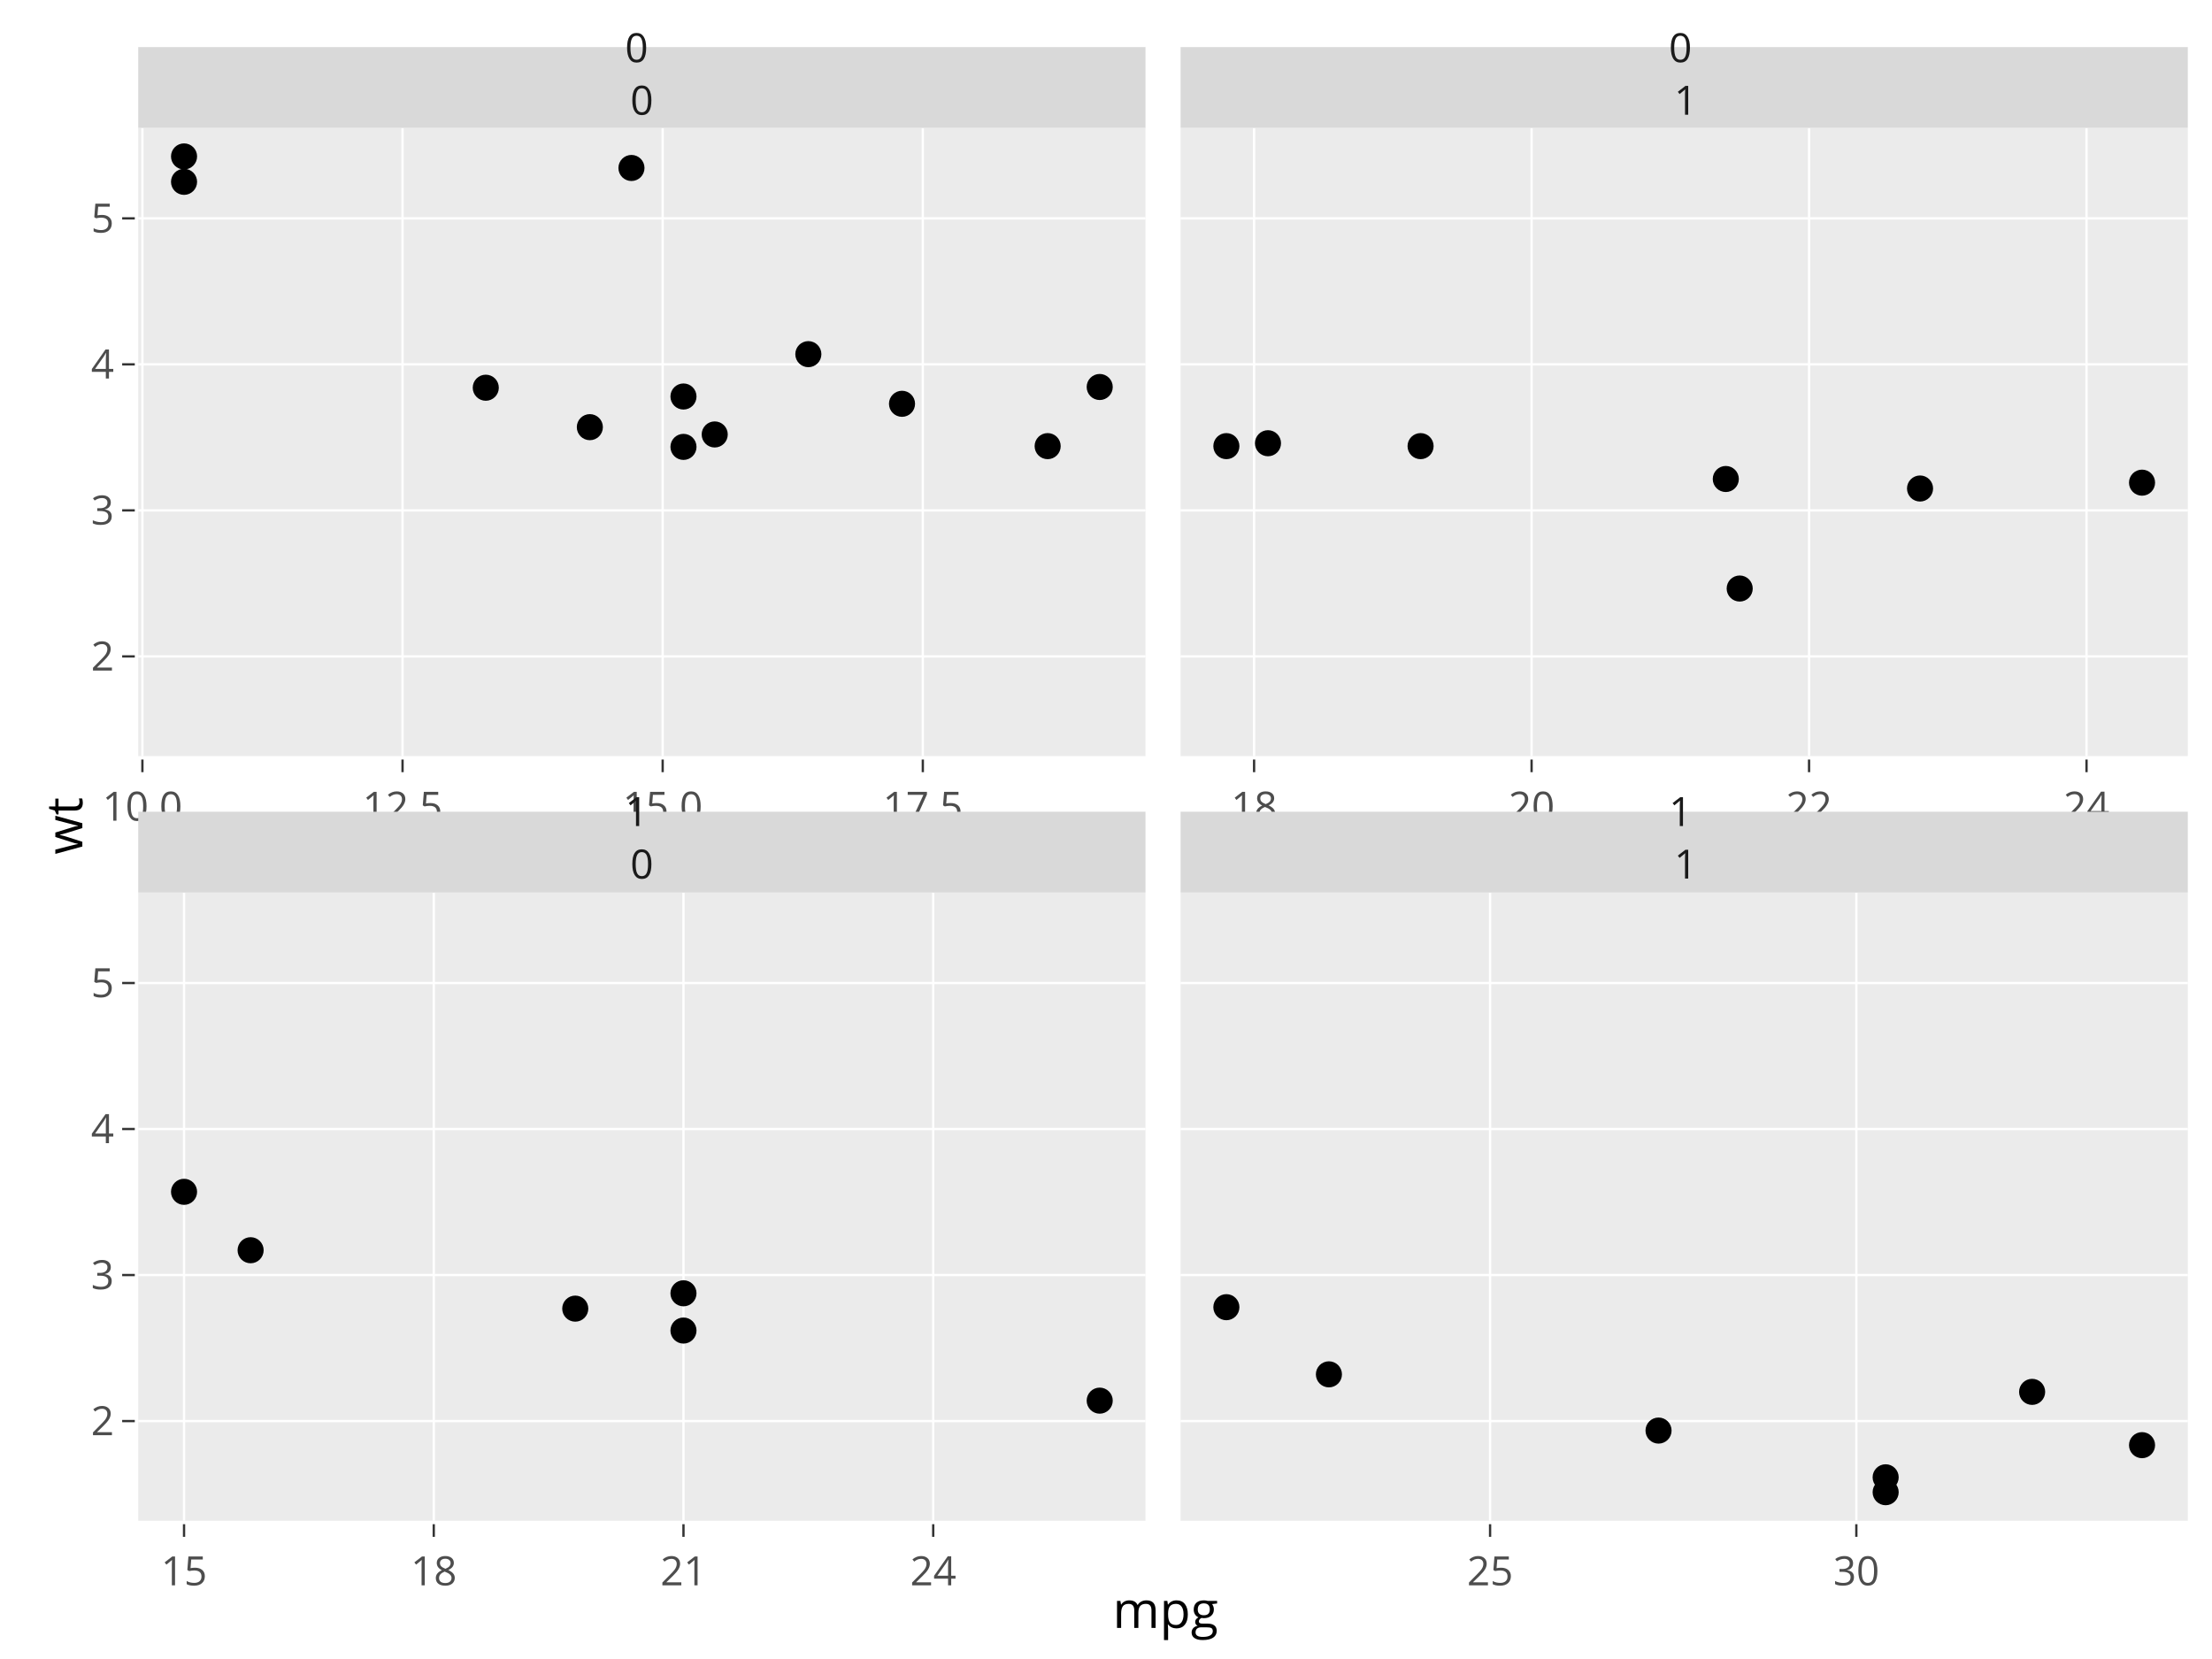
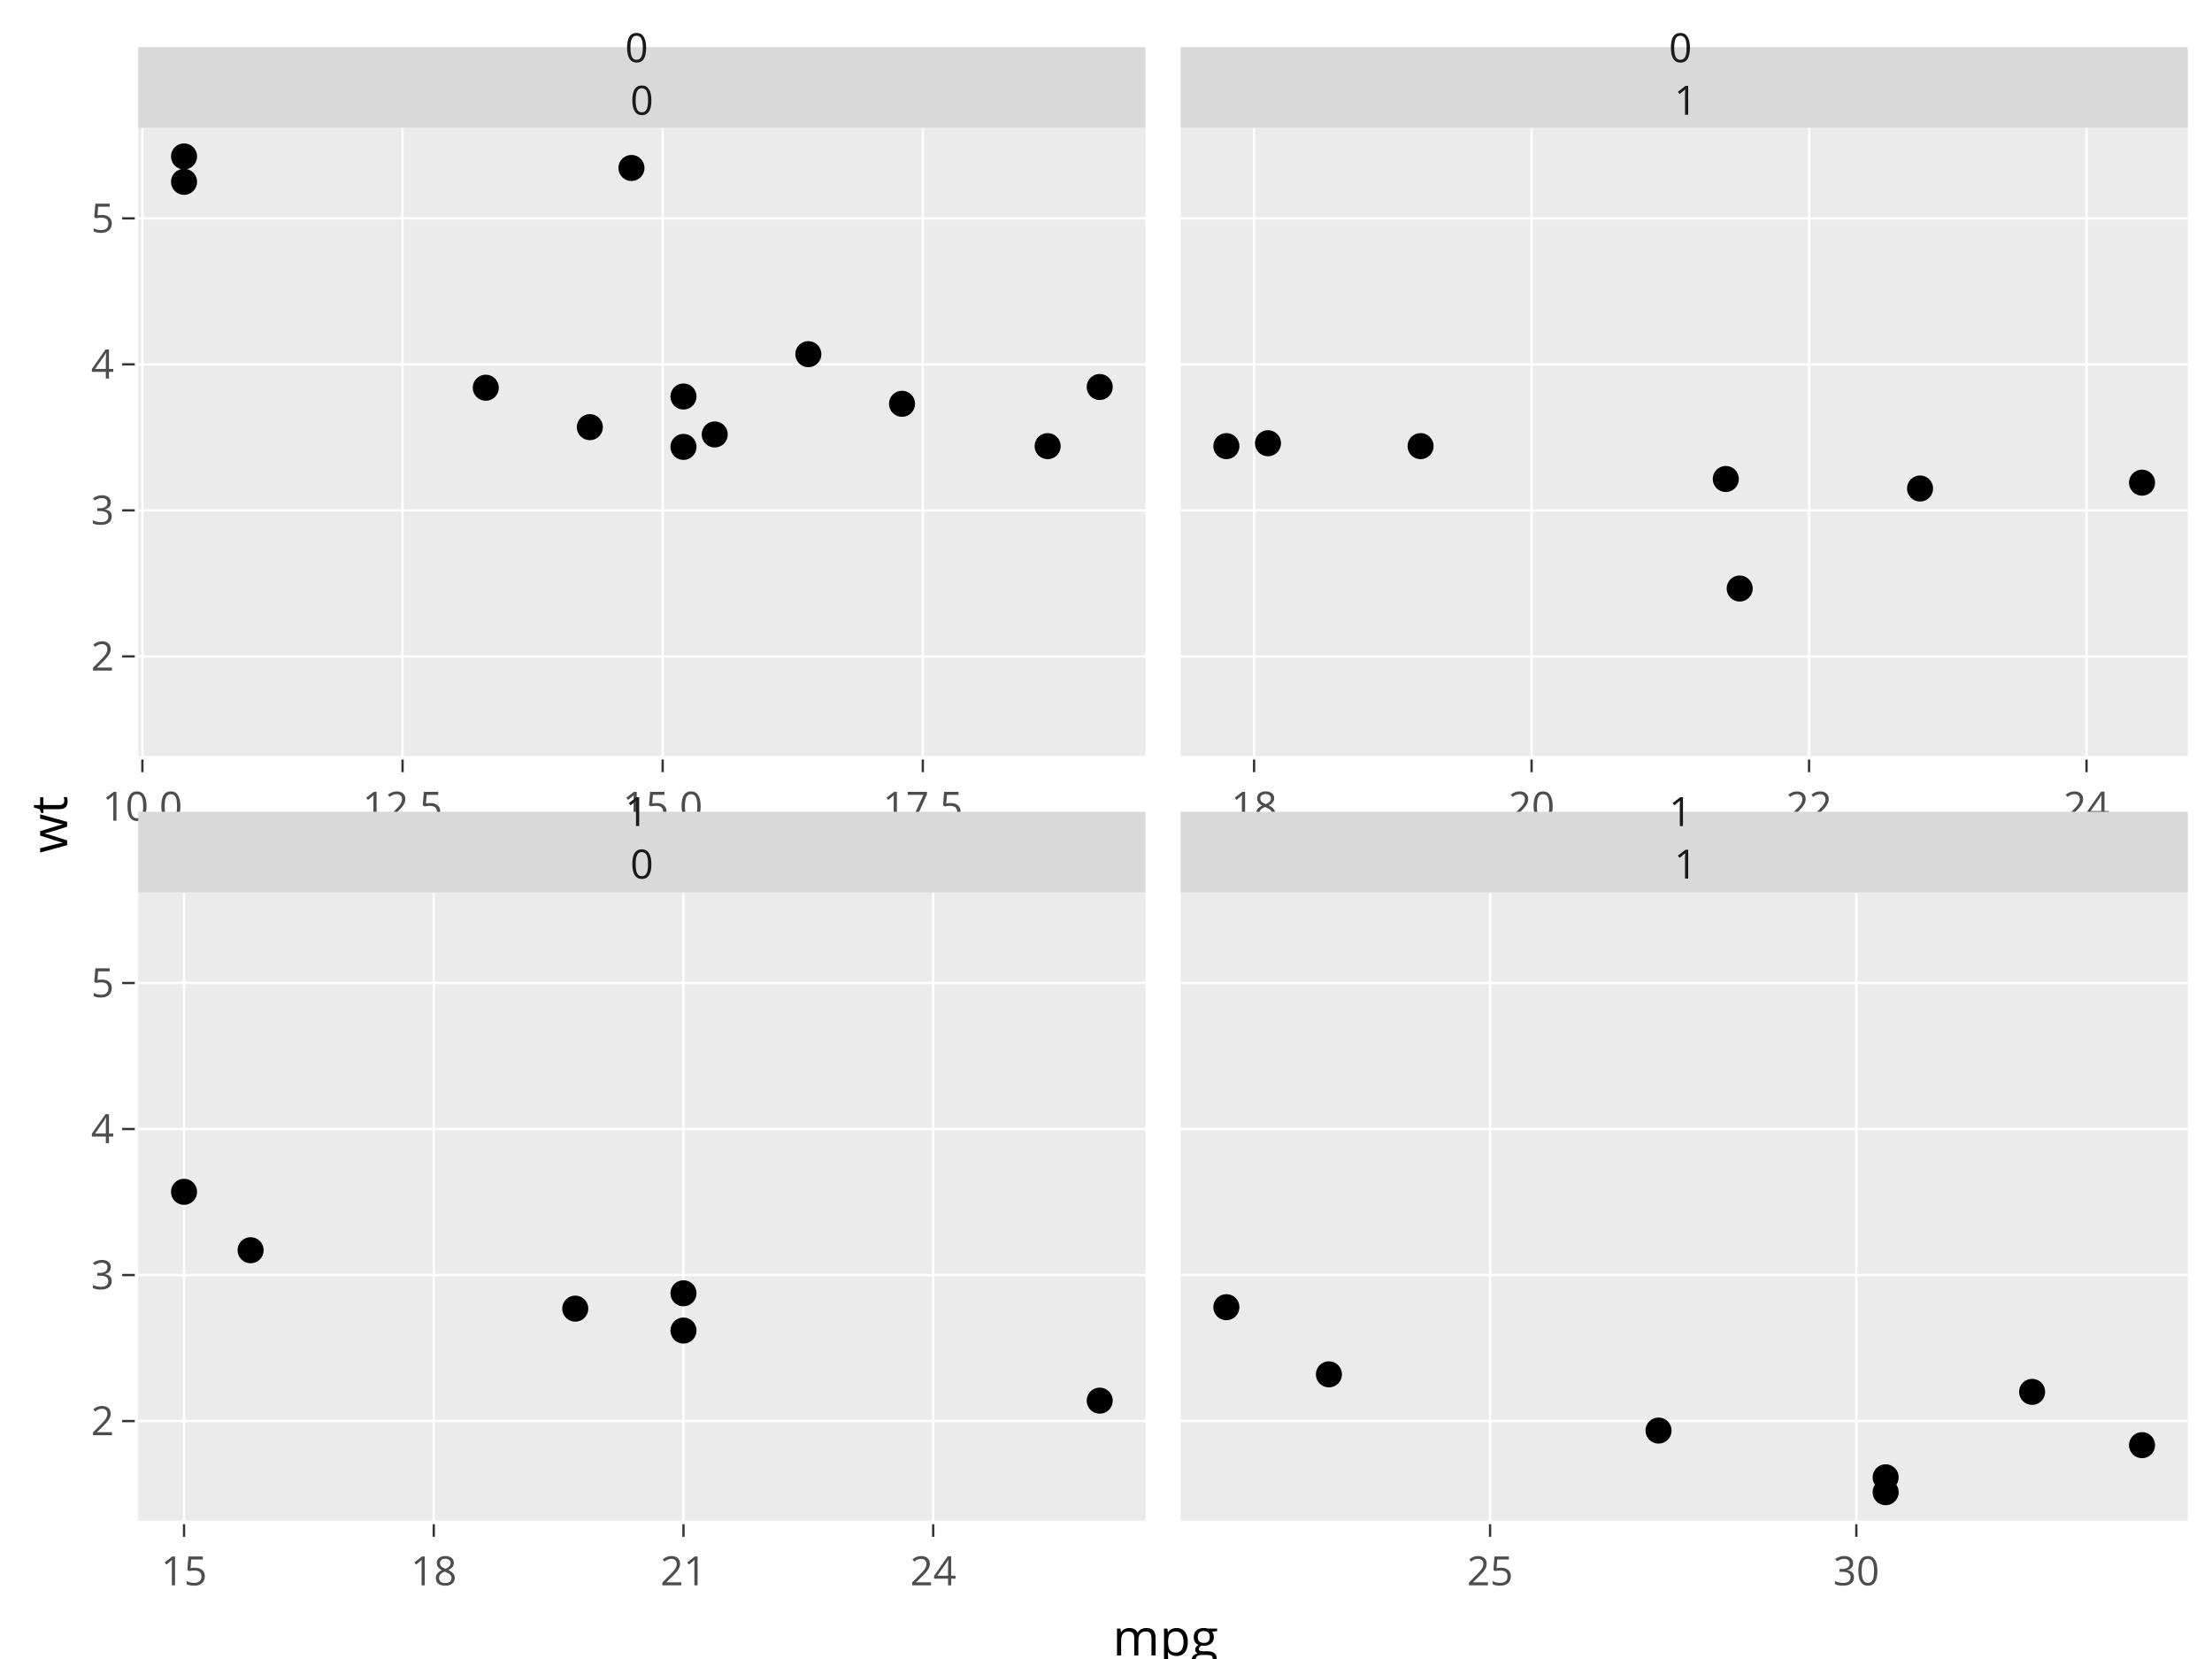
<svg xmlns="http://www.w3.org/2000/svg" class="main-svg" width="640" height="480" style="" viewBox="0 0 640 480">
  <rect x="0" y="0" width="640" height="480" style="fill: rgb(255, 255, 255); fill-opacity: 1;" />
  <defs id="defs-">
    <g class="clips">
      <clipPath id="clipxyplot" class="plotclip">
        <rect width="291.423" height="181.76" />
      </clipPath>
      <clipPath id="clipx2yplot" class="plotclip">
        <rect width="291.423" height="181.76" />
      </clipPath>
      <clipPath id="clipx3y2plot" class="plotclip">
        <rect width="291.423" height="181.76" />
      </clipPath>
      <clipPath id="clipx4y2plot" class="plotclip">
        <rect width="291.423" height="181.76" />
      </clipPath>
      <clipPath class="axesclip" id="clipx">
        <rect x="40" y="0" width="291.423" height="480" />
      </clipPath>
      <clipPath class="axesclip" id="clipy">
        <rect x="0" y="37" width="640" height="181.76" />
      </clipPath>
      <clipPath class="axesclip" id="clipxy">
        <rect x="40" y="37" width="291.423" height="181.76" />
      </clipPath>
      <clipPath class="axesclip" id="clipy2">
        <rect x="0" y="258.24" width="640" height="181.76" />
      </clipPath>
      <clipPath class="axesclip" id="clipxy2">
        <rect x="40" y="258.24" width="291.423" height="181.76" />
      </clipPath>
      <clipPath class="axesclip" id="clipx2">
        <rect x="341.577" y="0" width="291.423" height="480" />
      </clipPath>
      <clipPath class="axesclip" id="clipx2y">
        <rect x="341.577" y="37" width="291.423" height="181.76" />
      </clipPath>
      <clipPath class="axesclip" id="clipx2y2">
        <rect x="341.577" y="258.24" width="291.423" height="181.76" />
      </clipPath>
      <clipPath class="axesclip" id="clipx3">
        <rect x="40" y="0" width="291.423" height="480" />
      </clipPath>
      <clipPath class="axesclip" id="clipx3y">
        <rect x="40" y="37" width="291.423" height="181.76" />
      </clipPath>
      <clipPath class="axesclip" id="clipx3y2">
        <rect x="40" y="258.24" width="291.423" height="181.76" />
      </clipPath>
      <clipPath class="axesclip" id="clipx4">
        <rect x="341.577" y="0" width="291.423" height="480" />
      </clipPath>
      <clipPath class="axesclip" id="clipx4y">
        <rect x="341.577" y="37" width="291.423" height="181.76" />
      </clipPath>
      <clipPath class="axesclip" id="clipx4y2">
        <rect x="341.577" y="258.24" width="291.423" height="181.76" />
      </clipPath>
    </g>
    <g class="gradients" />
    <g class="patterns" />
  </defs>
  <g class="bglayer">
    <rect class="bg" x="40" y="37" width="291.423" height="181.76" style="fill: rgb(235, 235, 235); fill-opacity: 1; stroke-width: 0;" />
    <rect class="bg" x="341.577" y="37" width="291.423" height="181.76" style="fill: rgb(235, 235, 235); fill-opacity: 1; stroke-width: 0;" />
    <rect class="bg" x="40" y="258.24" width="291.423" height="181.76" style="fill: rgb(235, 235, 235); fill-opacity: 1; stroke-width: 0;" />
    <rect class="bg" x="341.577" y="258.24" width="291.423" height="181.76" style="fill: rgb(235, 235, 235); fill-opacity: 1; stroke-width: 0;" />
  </g>
  <g class="layer-below">
    <g class="imagelayer" />
    <g class="shapelayer" />
  </g>
  <g class="cartesianlayer">
    <g class="subplot xy">
      <g class="layer-subplot">
        <g class="shapelayer" />
        <g class="imagelayer" />
      </g>
      <g class="gridlayer">
        <g class="x">
          <path class="xgrid crisp" transform="translate(41.2,0)" d="M0,37v181.76" style="stroke: rgb(255, 255, 255); stroke-opacity: 1; stroke-width: 0.664px;" />
          <path class="xgrid crisp" transform="translate(116.47,0)" d="M0,37v181.76" style="stroke: rgb(255, 255, 255); stroke-opacity: 1; stroke-width: 0.664px;" />
          <path class="xgrid crisp" transform="translate(191.73,0)" d="M0,37v181.76" style="stroke: rgb(255, 255, 255); stroke-opacity: 1; stroke-width: 0.664px;" />
          <path class="xgrid crisp" transform="translate(267,0)" d="M0,37v181.76" style="stroke: rgb(255, 255, 255); stroke-opacity: 1; stroke-width: 0.664px;" />
        </g>
        <g class="y">
          <path class="ygrid crisp" transform="translate(0,189.92)" d="M40,0h291.423" style="stroke: rgb(255, 255, 255); stroke-opacity: 1; stroke-width: 0.664px;" />
          <path class="ygrid crisp" transform="translate(0,147.67)" d="M40,0h291.423" style="stroke: rgb(255, 255, 255); stroke-opacity: 1; stroke-width: 0.664px;" />
          <path class="ygrid crisp" transform="translate(0,105.42)" d="M40,0h291.423" style="stroke: rgb(255, 255, 255); stroke-opacity: 1; stroke-width: 0.664px;" />
          <path class="ygrid crisp" transform="translate(0,63.18)" d="M40,0h291.423" style="stroke: rgb(255, 255, 255); stroke-opacity: 1; stroke-width: 0.664px;" />
        </g>
      </g>
      <g class="zerolinelayer" />
      <path class="xlines-below" />
      <path class="ylines-below" />
      <g class="overlines-below" />
      <g class="xaxislayer-below" />
      <g class="yaxislayer-below" />
      <g class="overaxes-below" />
      <g class="plot" transform="translate(40,37)" clip-path="url(#clipxyplot)">
        <g class="scatterlayer mlayer">
          <g class="trace scatter trace-vdiffr-plotly-1" style="stroke-miterlimit: 2; opacity: 1;">
            <g class="fills" />
            <g class="errorbars" />
            <g class="lines" />
            <g class="points">
              <path class="point" transform="translate(263.12,92.08)" d="M2.83,0A2.83,2.83 0 1,1 0,-2.83A2.83,2.83 0 0,1 2.83,0Z" style="opacity: 1; stroke-width: 1.89px; fill: rgb(0, 0, 0); fill-opacity: 1; stroke: rgb(0, 0, 0); stroke-opacity: 1;" />
              <path class="point" transform="translate(130.66,86.59)" d="M2.83,0A2.83,2.83 0 1,1 0,-2.83A2.83,2.83 0 0,1 2.83,0Z" style="opacity: 1; stroke-width: 1.89px; fill: rgb(0, 0, 0); fill-opacity: 1; stroke: rgb(0, 0, 0); stroke-opacity: 1;" />
              <path class="point" transform="translate(193.88,65.47)" d="M2.83,0A2.83,2.83 0 1,1 0,-2.83A2.83,2.83 0 0,1 2.83,0Z" style="opacity: 1; stroke-width: 1.89px; fill: rgb(0, 0, 0); fill-opacity: 1; stroke: rgb(0, 0, 0); stroke-opacity: 1;" />
              <path class="point" transform="translate(220.98,79.83)" d="M2.83,0A2.83,2.83 0 1,1 0,-2.83A2.83,2.83 0 0,1 2.83,0Z" style="opacity: 1; stroke-width: 1.89px; fill: rgb(0, 0, 0); fill-opacity: 1; stroke: rgb(0, 0, 0); stroke-opacity: 1;" />
              <path class="point" transform="translate(157.75,77.72)" d="M2.83,0A2.83,2.83 0 1,1 0,-2.83A2.83,2.83 0 0,1 2.83,0Z" style="opacity: 1; stroke-width: 1.89px; fill: rgb(0, 0, 0); fill-opacity: 1; stroke: rgb(0, 0, 0); stroke-opacity: 1;" />
              <path class="point" transform="translate(13.25,15.61)" d="M2.83,0A2.83,2.83 0 1,1 0,-2.83A2.83,2.83 0 0,1 2.83,0Z" style="opacity: 1; stroke-width: 1.89px; fill: rgb(0, 0, 0); fill-opacity: 1; stroke: rgb(0, 0, 0); stroke-opacity: 1;" />
              <path class="point" transform="translate(13.25,8.26)" d="M2.83,0A2.83,2.83 0 1,1 0,-2.83A2.83,2.83 0 0,1 2.83,0Z" style="opacity: 1; stroke-width: 1.89px; fill: rgb(0, 0, 0); fill-opacity: 1; stroke: rgb(0, 0, 0); stroke-opacity: 1;" />
              <path class="point" transform="translate(142.7,11.6)" d="M2.83,0A2.83,2.83 0 1,1 0,-2.83A2.83,2.83 0 0,1 2.83,0Z" style="opacity: 1; stroke-width: 1.89px; fill: rgb(0, 0, 0); fill-opacity: 1; stroke: rgb(0, 0, 0); stroke-opacity: 1;" />
              <path class="point" transform="translate(166.79,88.7)" d="M2.83,0A2.83,2.83 0 1,1 0,-2.83A2.83,2.83 0 0,1 2.83,0Z" style="opacity: 1; stroke-width: 1.89px; fill: rgb(0, 0, 0); fill-opacity: 1; stroke: rgb(0, 0, 0); stroke-opacity: 1;" />
              <path class="point" transform="translate(157.75,92.3)" d="M2.83,0A2.83,2.83 0 1,1 0,-2.83A2.83,2.83 0 0,1 2.83,0Z" style="opacity: 1; stroke-width: 1.89px; fill: rgb(0, 0, 0); fill-opacity: 1; stroke: rgb(0, 0, 0); stroke-opacity: 1;" />
              <path class="point" transform="translate(100.55,75.18)" d="M2.83,0A2.83,2.83 0 1,1 0,-2.83A2.83,2.83 0 0,1 2.83,0Z" style="opacity: 1; stroke-width: 1.89px; fill: rgb(0, 0, 0); fill-opacity: 1; stroke: rgb(0, 0, 0); stroke-opacity: 1;" />
              <path class="point" transform="translate(278.18,74.97)" d="M2.83,0A2.83,2.83 0 1,1 0,-2.83A2.83,2.83 0 0,1 2.83,0Z" style="opacity: 1; stroke-width: 1.89px; fill: rgb(0, 0, 0); fill-opacity: 1; stroke: rgb(0, 0, 0); stroke-opacity: 1;" />
            </g>
            <g class="text" />
          </g>
        </g>
      </g>
      <g class="overplot" />
      <path class="xlines-above crisp" d="" style="fill: none; stroke-width: 1px; stroke: rgb(0, 0, 0); stroke-opacity: 0;" />
      <path class="ylines-above crisp" d="" style="fill: none; stroke-width: 1px; stroke: rgb(0, 0, 0); stroke-opacity: 0;" />
      <g class="overlines-above" />
      <g class="xaxislayer-above">
        <path class="xtick ticks crisp" d="M0,219.76v3.653" transform="translate(41.2,0)" style="stroke: rgb(51, 51, 51); stroke-opacity: 1; stroke-width: 0.664px;" />
        <path class="xtick ticks crisp" d="M0,219.76v3.653" transform="translate(116.47,0)" style="stroke: rgb(51, 51, 51); stroke-opacity: 1; stroke-width: 0.664px;" />
        <path class="xtick ticks crisp" d="M0,219.76v3.653" transform="translate(191.73,0)" style="stroke: rgb(51, 51, 51); stroke-opacity: 1; stroke-width: 0.664px;" />
        <path class="xtick ticks crisp" d="M0,219.76v3.653" transform="translate(267,0)" style="stroke: rgb(51, 51, 51); stroke-opacity: 1; stroke-width: 0.664px;" />
        <g class="xtick">
          <text text-anchor="middle" x="0" y="237.44" transform="translate(41.2,0)" style="font-family: 'Open Sans', verdana, arial, sans-serif; font-size: 11.69px; fill: rgb(77, 77, 77); fill-opacity: 1; white-space: pre; opacity: 1;">10.0</text>
        </g>
        <g class="xtick">
          <text text-anchor="middle" x="0" y="237.44" style="font-family: 'Open Sans', verdana, arial, sans-serif; font-size: 11.69px; fill: rgb(77, 77, 77); fill-opacity: 1; white-space: pre; opacity: 1;" transform="translate(116.47,0)">12.5</text>
        </g>
        <g class="xtick">
          <text text-anchor="middle" x="0" y="237.44" style="font-family: 'Open Sans', verdana, arial, sans-serif; font-size: 11.69px; fill: rgb(77, 77, 77); fill-opacity: 1; white-space: pre; opacity: 1;" transform="translate(191.73,0)">15.0</text>
        </g>
        <g class="xtick">
          <text text-anchor="middle" x="0" y="237.44" style="font-family: 'Open Sans', verdana, arial, sans-serif; font-size: 11.69px; fill: rgb(77, 77, 77); fill-opacity: 1; white-space: pre; opacity: 1;" transform="translate(267,0)">17.5</text>
        </g>
      </g>
      <g class="yaxislayer-above">
        <path class="ytick ticks crisp" d="M39,0h-3.653" transform="translate(0,189.92)" style="stroke: rgb(51, 51, 51); stroke-opacity: 1; stroke-width: 0.664px;" />
        <path class="ytick ticks crisp" d="M39,0h-3.653" transform="translate(0,147.67)" style="stroke: rgb(51, 51, 51); stroke-opacity: 1; stroke-width: 0.664px;" />
        <path class="ytick ticks crisp" d="M39,0h-3.653" transform="translate(0,105.42)" style="stroke: rgb(51, 51, 51); stroke-opacity: 1; stroke-width: 0.664px;" />
        <path class="ytick ticks crisp" d="M39,0h-3.653" transform="translate(0,63.18)" style="stroke: rgb(51, 51, 51); stroke-opacity: 1; stroke-width: 0.664px;" />
        <g class="ytick">
          <text text-anchor="end" x="33.009" y="4.091" transform="translate(0,189.92)" style="font-family: 'Open Sans', verdana, arial, sans-serif; font-size: 11.69px; fill: rgb(77, 77, 77); fill-opacity: 1; white-space: pre; opacity: 1;">2</text>
        </g>
        <g class="ytick">
          <text text-anchor="end" x="33.009" y="4.091" style="font-family: 'Open Sans', verdana, arial, sans-serif; font-size: 11.69px; fill: rgb(77, 77, 77); fill-opacity: 1; white-space: pre; opacity: 1;" transform="translate(0,147.67)">3</text>
        </g>
        <g class="ytick">
          <text text-anchor="end" x="33.009" y="4.091" style="font-family: 'Open Sans', verdana, arial, sans-serif; font-size: 11.69px; fill: rgb(77, 77, 77); fill-opacity: 1; white-space: pre; opacity: 1;" transform="translate(0,105.42)">4</text>
        </g>
        <g class="ytick">
          <text text-anchor="end" x="33.009" y="4.091" style="font-family: 'Open Sans', verdana, arial, sans-serif; font-size: 11.69px; fill: rgb(77, 77, 77); fill-opacity: 1; white-space: pre; opacity: 1;" transform="translate(0,63.18)">5</text>
        </g>
      </g>
      <g class="overaxes-above" />
    </g>
    <g class="subplot x2y">
      <g class="layer-subplot">
        <g class="shapelayer" />
        <g class="imagelayer" />
      </g>
      <g class="gridlayer">
        <g class="x2">
          <path class="x2grid crisp" transform="translate(362.8471,0)" d="M0,37v181.76" style="stroke: rgb(255, 255, 255); stroke-opacity: 1; stroke-width: 0.664px;" />
          <path class="x2grid crisp" transform="translate(443.1371,0)" d="M0,37v181.76" style="stroke: rgb(255, 255, 255); stroke-opacity: 1; stroke-width: 0.664px;" />
          <path class="x2grid crisp" transform="translate(523.4171,0)" d="M0,37v181.76" style="stroke: rgb(255, 255, 255); stroke-opacity: 1; stroke-width: 0.664px;" />
          <path class="x2grid crisp" transform="translate(603.6971,0)" d="M0,37v181.76" style="stroke: rgb(255, 255, 255); stroke-opacity: 1; stroke-width: 0.664px;" />
        </g>
        <g class="y">
          <path class="ygrid crisp" transform="translate(0,189.92)" d="M341.577,0h291.423" style="stroke: rgb(255, 255, 255); stroke-opacity: 1; stroke-width: 0.664px;" />
          <path class="ygrid crisp" transform="translate(0,147.67)" d="M341.577,0h291.423" style="stroke: rgb(255, 255, 255); stroke-opacity: 1; stroke-width: 0.664px;" />
          <path class="ygrid crisp" transform="translate(0,105.42)" d="M341.577,0h291.423" style="stroke: rgb(255, 255, 255); stroke-opacity: 1; stroke-width: 0.664px;" />
          <path class="ygrid crisp" transform="translate(0,63.18)" d="M341.577,0h291.423" style="stroke: rgb(255, 255, 255); stroke-opacity: 1; stroke-width: 0.664px;" />
        </g>
      </g>
      <g class="zerolinelayer" />
      <path class="xlines-below" />
      <path class="ylines-below" />
      <g class="overlines-below" />
      <g class="xaxislayer-below" />
      <g class="yaxislayer-below" />
      <g class="overaxes-below" />
      <g class="plot" transform="translate(341.5771,37)" clip-path="url(#clipx2yplot)">
        <g class="scatterlayer mlayer">
          <g class="trace scatter trace-vdiffr-plotly-2" style="stroke-miterlimit: 2; opacity: 1;">
            <g class="fills" />
            <g class="errorbars" />
            <g class="lines" />
            <g class="points">
              <path class="point" transform="translate(157.75,101.59)" d="M2.83,0A2.83,2.83 0 1,1 0,-2.83A2.83,2.83 0 0,1 2.83,0Z" style="opacity: 1; stroke-width: 1.89px; fill: rgb(0, 0, 0); fill-opacity: 1; stroke: rgb(0, 0, 0); stroke-opacity: 1;" />
              <path class="point" transform="translate(25.29,91.24)" d="M2.83,0A2.83,2.83 0 1,1 0,-2.83A2.83,2.83 0 0,1 2.83,0Z" style="opacity: 1; stroke-width: 1.89px; fill: rgb(0, 0, 0); fill-opacity: 1; stroke: rgb(0, 0, 0); stroke-opacity: 1;" />
              <path class="point" transform="translate(278.18,102.65)" d="M2.83,0A2.83,2.83 0 1,1 0,-2.83A2.83,2.83 0 0,1 2.83,0Z" style="opacity: 1; stroke-width: 1.89px; fill: rgb(0, 0, 0); fill-opacity: 1; stroke: rgb(0, 0, 0); stroke-opacity: 1;" />
              <path class="point" transform="translate(213.95,104.34)" d="M2.83,0A2.83,2.83 0 1,1 0,-2.83A2.83,2.83 0 0,1 2.83,0Z" style="opacity: 1; stroke-width: 1.89px; fill: rgb(0, 0, 0); fill-opacity: 1; stroke: rgb(0, 0, 0); stroke-opacity: 1;" />
              <path class="point" transform="translate(69.44,92.08)" d="M2.83,0A2.83,2.83 0 1,1 0,-2.83A2.83,2.83 0 0,1 2.83,0Z" style="opacity: 1; stroke-width: 1.89px; fill: rgb(0, 0, 0); fill-opacity: 1; stroke: rgb(0, 0, 0); stroke-opacity: 1;" />
              <path class="point" transform="translate(13.25,92.08)" d="M2.83,0A2.83,2.83 0 1,1 0,-2.83A2.83,2.83 0 0,1 2.83,0Z" style="opacity: 1; stroke-width: 1.89px; fill: rgb(0, 0, 0); fill-opacity: 1; stroke: rgb(0, 0, 0); stroke-opacity: 1;" />
              <path class="point" transform="translate(161.77,133.28)" d="M2.83,0A2.83,2.83 0 1,1 0,-2.83A2.83,2.83 0 0,1 2.83,0Z" style="opacity: 1; stroke-width: 1.89px; fill: rgb(0, 0, 0); fill-opacity: 1; stroke: rgb(0, 0, 0); stroke-opacity: 1;" />
            </g>
            <g class="text" />
          </g>
        </g>
      </g>
      <g class="overplot" />
      <path class="xlines-above crisp" d="" style="fill: none; stroke-width: 1px; stroke: rgb(0, 0, 0); stroke-opacity: 0;" />
      <path class="ylines-above crisp" d="M0,0" style="fill: none;" />
      <g class="overlines-above" />
      <g class="xaxislayer-above">
        <path class="x2tick ticks crisp" d="M0,219.76v3.653" transform="translate(362.8471,0)" style="stroke: rgb(51, 51, 51); stroke-opacity: 1; stroke-width: 0.664px;" />
        <path class="x2tick ticks crisp" d="M0,219.76v3.653" transform="translate(443.1371,0)" style="stroke: rgb(51, 51, 51); stroke-opacity: 1; stroke-width: 0.664px;" />
        <path class="x2tick ticks crisp" d="M0,219.76v3.653" transform="translate(523.4171,0)" style="stroke: rgb(51, 51, 51); stroke-opacity: 1; stroke-width: 0.664px;" />
        <path class="x2tick ticks crisp" d="M0,219.76v3.653" transform="translate(603.6971,0)" style="stroke: rgb(51, 51, 51); stroke-opacity: 1; stroke-width: 0.664px;" />
        <g class="x2tick">
          <text text-anchor="middle" x="0" y="237.44" transform="translate(362.8471,0)" style="font-family: 'Open Sans', verdana, arial, sans-serif; font-size: 11.69px; fill: rgb(77, 77, 77); fill-opacity: 1; white-space: pre; opacity: 1;">18</text>
        </g>
        <g class="x2tick">
          <text text-anchor="middle" x="0" y="237.44" style="font-family: 'Open Sans', verdana, arial, sans-serif; font-size: 11.69px; fill: rgb(77, 77, 77); fill-opacity: 1; white-space: pre; opacity: 1;" transform="translate(443.1371,0)">20</text>
        </g>
        <g class="x2tick">
          <text text-anchor="middle" x="0" y="237.44" style="font-family: 'Open Sans', verdana, arial, sans-serif; font-size: 11.69px; fill: rgb(77, 77, 77); fill-opacity: 1; white-space: pre; opacity: 1;" transform="translate(523.4171,0)">22</text>
        </g>
        <g class="x2tick">
          <text text-anchor="middle" x="0" y="237.44" style="font-family: 'Open Sans', verdana, arial, sans-serif; font-size: 11.69px; fill: rgb(77, 77, 77); fill-opacity: 1; white-space: pre; opacity: 1;" transform="translate(603.6971,0)">24</text>
        </g>
      </g>
      <g class="yaxislayer-above" />
      <g class="overaxes-above" />
    </g>
    <g class="subplot x3y2">
      <g class="layer-subplot">
        <g class="shapelayer" />
        <g class="imagelayer" />
      </g>
      <g class="gridlayer">
        <g class="x3">
          <path class="x3grid crisp" transform="translate(53.25,0)" d="M0,258.24v181.76" style="stroke: rgb(255, 255, 255); stroke-opacity: 1; stroke-width: 0.664px;" />
          <path class="x3grid crisp" transform="translate(125.5,0)" d="M0,258.24v181.76" style="stroke: rgb(255, 255, 255); stroke-opacity: 1; stroke-width: 0.664px;" />
          <path class="x3grid crisp" transform="translate(197.75,0)" d="M0,258.24v181.76" style="stroke: rgb(255, 255, 255); stroke-opacity: 1; stroke-width: 0.664px;" />
          <path class="x3grid crisp" transform="translate(270.01,0)" d="M0,258.24v181.76" style="stroke: rgb(255, 255, 255); stroke-opacity: 1; stroke-width: 0.664px;" />
        </g>
        <g class="y2">
          <path class="y2grid crisp" transform="translate(0,411.1601)" d="M40,0h291.423" style="stroke: rgb(255, 255, 255); stroke-opacity: 1; stroke-width: 0.664px;" />
          <path class="y2grid crisp" transform="translate(0,368.9101)" d="M40,0h291.423" style="stroke: rgb(255, 255, 255); stroke-opacity: 1; stroke-width: 0.664px;" />
          <path class="y2grid crisp" transform="translate(0,326.6601)" d="M40,0h291.423" style="stroke: rgb(255, 255, 255); stroke-opacity: 1; stroke-width: 0.664px;" />
          <path class="y2grid crisp" transform="translate(0,284.4201)" d="M40,0h291.423" style="stroke: rgb(255, 255, 255); stroke-opacity: 1; stroke-width: 0.664px;" />
        </g>
      </g>
      <g class="zerolinelayer" />
      <path class="xlines-below" />
      <path class="ylines-below" />
      <g class="overlines-below" />
      <g class="xaxislayer-below" />
      <g class="yaxislayer-below" />
      <g class="overaxes-below" />
      <g class="plot" transform="translate(40,258.2401)" clip-path="url(#clipx3y2plot)">
        <g class="scatterlayer mlayer">
          <g class="trace scatter trace-vdiffr-plotly-3" style="stroke-miterlimit: 2; opacity: 1;">
            <g class="fills" />
            <g class="errorbars" />
            <g class="lines" />
            <g class="points">
              <path class="point" transform="translate(157.75,126.73)" d="M2.83,0A2.83,2.83 0 1,1 0,-2.83A2.83,2.83 0 0,1 2.83,0Z" style="opacity: 1; stroke-width: 1.89px; fill: rgb(0, 0, 0); fill-opacity: 1; stroke: rgb(0, 0, 0); stroke-opacity: 1;" />
              <path class="point" transform="translate(157.75,115.95)" d="M2.83,0A2.83,2.83 0 1,1 0,-2.83A2.83,2.83 0 0,1 2.83,0Z" style="opacity: 1; stroke-width: 1.89px; fill: rgb(0, 0, 0); fill-opacity: 1; stroke: rgb(0, 0, 0); stroke-opacity: 1;" />
              <path class="point" transform="translate(278.18,147.01)" d="M2.83,0A2.83,2.83 0 1,1 0,-2.83A2.83,2.83 0 0,1 2.83,0Z" style="opacity: 1; stroke-width: 1.89px; fill: rgb(0, 0, 0); fill-opacity: 1; stroke: rgb(0, 0, 0); stroke-opacity: 1;" />
              <path class="point" transform="translate(32.51,103.49)" d="M2.83,0A2.83,2.83 0 1,1 0,-2.83A2.83,2.83 0 0,1 2.83,0Z" style="opacity: 1; stroke-width: 1.89px; fill: rgb(0, 0, 0); fill-opacity: 1; stroke: rgb(0, 0, 0); stroke-opacity: 1;" />
              <path class="point" transform="translate(126.44,120.39)" d="M2.83,0A2.83,2.83 0 1,1 0,-2.83A2.83,2.83 0 0,1 2.83,0Z" style="opacity: 1; stroke-width: 1.89px; fill: rgb(0, 0, 0); fill-opacity: 1; stroke: rgb(0, 0, 0); stroke-opacity: 1;" />
              <path class="point" transform="translate(13.25,86.59)" d="M2.83,0A2.83,2.83 0 1,1 0,-2.83A2.83,2.83 0 0,1 2.83,0Z" style="opacity: 1; stroke-width: 1.89px; fill: rgb(0, 0, 0); fill-opacity: 1; stroke: rgb(0, 0, 0); stroke-opacity: 1;" />
            </g>
            <g class="text" />
          </g>
        </g>
      </g>
      <g class="overplot" />
      <path class="xlines-above crisp" d="" style="fill: none; stroke-width: 1px; stroke: rgb(0, 0, 0); stroke-opacity: 0;" />
      <path class="ylines-above crisp" d="" style="fill: none; stroke-width: 1px; stroke: rgb(0, 0, 0); stroke-opacity: 0;" />
      <g class="overlines-above" />
      <g class="xaxislayer-above">
        <path class="x3tick ticks crisp" d="M0,441v3.653" transform="translate(53.25,0)" style="stroke: rgb(51, 51, 51); stroke-opacity: 1; stroke-width: 0.664px;" />
        <path class="x3tick ticks crisp" d="M0,441v3.653" transform="translate(125.5,0)" style="stroke: rgb(51, 51, 51); stroke-opacity: 1; stroke-width: 0.664px;" />
        <path class="x3tick ticks crisp" d="M0,441v3.653" transform="translate(197.75,0)" style="stroke: rgb(51, 51, 51); stroke-opacity: 1; stroke-width: 0.664px;" />
        <path class="x3tick ticks crisp" d="M0,441v3.653" transform="translate(270.01,0)" style="stroke: rgb(51, 51, 51); stroke-opacity: 1; stroke-width: 0.664px;" />
        <g class="x3tick">
          <text text-anchor="middle" x="0" y="458.68" transform="translate(53.25,0)" style="font-family: 'Open Sans', verdana, arial, sans-serif; font-size: 11.69px; fill: rgb(77, 77, 77); fill-opacity: 1; white-space: pre; opacity: 1;">15</text>
        </g>
        <g class="x3tick">
          <text text-anchor="middle" x="0" y="458.68" style="font-family: 'Open Sans', verdana, arial, sans-serif; font-size: 11.69px; fill: rgb(77, 77, 77); fill-opacity: 1; white-space: pre; opacity: 1;" transform="translate(125.5,0)">18</text>
        </g>
        <g class="x3tick">
          <text text-anchor="middle" x="0" y="458.68" style="font-family: 'Open Sans', verdana, arial, sans-serif; font-size: 11.69px; fill: rgb(77, 77, 77); fill-opacity: 1; white-space: pre; opacity: 1;" transform="translate(197.75,0)">21</text>
        </g>
        <g class="x3tick">
          <text text-anchor="middle" x="0" y="458.68" style="font-family: 'Open Sans', verdana, arial, sans-serif; font-size: 11.69px; fill: rgb(77, 77, 77); fill-opacity: 1; white-space: pre; opacity: 1;" transform="translate(270.01,0)">24</text>
        </g>
      </g>
      <g class="yaxislayer-above">
        <path class="y2tick ticks crisp" d="M39,0h-3.653" transform="translate(0,411.1601)" style="stroke: rgb(51, 51, 51); stroke-opacity: 1; stroke-width: 0.664px;" />
        <path class="y2tick ticks crisp" d="M39,0h-3.653" transform="translate(0,368.9101)" style="stroke: rgb(51, 51, 51); stroke-opacity: 1; stroke-width: 0.664px;" />
        <path class="y2tick ticks crisp" d="M39,0h-3.653" transform="translate(0,326.6601)" style="stroke: rgb(51, 51, 51); stroke-opacity: 1; stroke-width: 0.664px;" />
        <path class="y2tick ticks crisp" d="M39,0h-3.653" transform="translate(0,284.4201)" style="stroke: rgb(51, 51, 51); stroke-opacity: 1; stroke-width: 0.664px;" />
        <g class="y2tick">
          <text text-anchor="end" x="33.009" y="4.091" transform="translate(0,411.1601)" style="font-family: 'Open Sans', verdana, arial, sans-serif; font-size: 11.69px; fill: rgb(77, 77, 77); fill-opacity: 1; white-space: pre; opacity: 1;">2</text>
        </g>
        <g class="y2tick">
          <text text-anchor="end" x="33.009" y="4.091" style="font-family: 'Open Sans', verdana, arial, sans-serif; font-size: 11.69px; fill: rgb(77, 77, 77); fill-opacity: 1; white-space: pre; opacity: 1;" transform="translate(0,368.9101)">3</text>
        </g>
        <g class="y2tick">
          <text text-anchor="end" x="33.009" y="4.091" style="font-family: 'Open Sans', verdana, arial, sans-serif; font-size: 11.69px; fill: rgb(77, 77, 77); fill-opacity: 1; white-space: pre; opacity: 1;" transform="translate(0,326.6601)">4</text>
        </g>
        <g class="y2tick">
          <text text-anchor="end" x="33.009" y="4.091" style="font-family: 'Open Sans', verdana, arial, sans-serif; font-size: 11.69px; fill: rgb(77, 77, 77); fill-opacity: 1; white-space: pre; opacity: 1;" transform="translate(0,284.4201)">5</text>
        </g>
      </g>
      <g class="overaxes-above" />
    </g>
    <g class="subplot x4y2">
      <g class="layer-subplot">
        <g class="shapelayer" />
        <g class="imagelayer" />
      </g>
      <g class="gridlayer">
        <g class="x4">
          <path class="x4grid crisp" transform="translate(431.1271,0)" d="M0,258.24v181.76" style="stroke: rgb(255, 255, 255); stroke-opacity: 1; stroke-width: 0.664px;" />
          <path class="x4grid crisp" transform="translate(537.0971,0)" d="M0,258.24v181.76" style="stroke: rgb(255, 255, 255); stroke-opacity: 1; stroke-width: 0.664px;" />
        </g>
        <g class="y2">
          <path class="y2grid crisp" transform="translate(0,411.1601)" d="M341.577,0h291.423" style="stroke: rgb(255, 255, 255); stroke-opacity: 1; stroke-width: 0.664px;" />
          <path class="y2grid crisp" transform="translate(0,368.9101)" d="M341.577,0h291.423" style="stroke: rgb(255, 255, 255); stroke-opacity: 1; stroke-width: 0.664px;" />
          <path class="y2grid crisp" transform="translate(0,326.6601)" d="M341.577,0h291.423" style="stroke: rgb(255, 255, 255); stroke-opacity: 1; stroke-width: 0.664px;" />
          <path class="y2grid crisp" transform="translate(0,284.4201)" d="M341.577,0h291.423" style="stroke: rgb(255, 255, 255); stroke-opacity: 1; stroke-width: 0.664px;" />
        </g>
      </g>
      <g class="zerolinelayer" />
      <path class="xlines-below" />
      <path class="ylines-below" />
      <g class="overlines-below" />
      <g class="xaxislayer-below" />
      <g class="yaxislayer-below" />
      <g class="overaxes-below" />
      <g class="plot" transform="translate(341.5771,258.2401)" clip-path="url(#clipx4y2plot)">
        <g class="scatterlayer mlayer">
          <g class="trace scatter trace-vdiffr-plotly-4" style="stroke-miterlimit: 2; opacity: 1;">
            <g class="fills" />
            <g class="errorbars" />
            <g class="lines" />
            <g class="points">
              <path class="point" transform="translate(42.92,139.4)" d="M2.83,0A2.83,2.83 0 1,1 0,-2.83A2.83,2.83 0 0,1 2.83,0Z" style="opacity: 1; stroke-width: 1.89px; fill: rgb(0, 0, 0); fill-opacity: 1; stroke: rgb(0, 0, 0); stroke-opacity: 1;" />
              <path class="point" transform="translate(246.38,144.47)" d="M2.83,0A2.83,2.83 0 1,1 0,-2.83A2.83,2.83 0 0,1 2.83,0Z" style="opacity: 1; stroke-width: 1.89px; fill: rgb(0, 0, 0); fill-opacity: 1; stroke: rgb(0, 0, 0); stroke-opacity: 1;" />
              <path class="point" transform="translate(204,169.19)" d="M2.83,0A2.83,2.83 0 1,1 0,-2.83A2.83,2.83 0 0,1 2.83,0Z" style="opacity: 1; stroke-width: 1.89px; fill: rgb(0, 0, 0); fill-opacity: 1; stroke: rgb(0, 0, 0); stroke-opacity: 1;" />
              <path class="point" transform="translate(278.18,159.89)" d="M2.83,0A2.83,2.83 0 1,1 0,-2.83A2.83,2.83 0 0,1 2.83,0Z" style="opacity: 1; stroke-width: 1.89px; fill: rgb(0, 0, 0); fill-opacity: 1; stroke: rgb(0, 0, 0); stroke-opacity: 1;" />
              <path class="point" transform="translate(138.29,155.67)" d="M2.83,0A2.83,2.83 0 1,1 0,-2.83A2.83,2.83 0 0,1 2.83,0Z" style="opacity: 1; stroke-width: 1.89px; fill: rgb(0, 0, 0); fill-opacity: 1; stroke: rgb(0, 0, 0); stroke-opacity: 1;" />
              <path class="point" transform="translate(204,173.5)" d="M2.83,0A2.83,2.83 0 1,1 0,-2.83A2.83,2.83 0 0,1 2.83,0Z" style="opacity: 1; stroke-width: 1.89px; fill: rgb(0, 0, 0); fill-opacity: 1; stroke: rgb(0, 0, 0); stroke-opacity: 1;" />
              <path class="point" transform="translate(13.25,119.97)" d="M2.83,0A2.83,2.83 0 1,1 0,-2.83A2.83,2.83 0 0,1 2.83,0Z" style="opacity: 1; stroke-width: 1.89px; fill: rgb(0, 0, 0); fill-opacity: 1; stroke: rgb(0, 0, 0); stroke-opacity: 1;" />
            </g>
            <g class="text" />
          </g>
        </g>
      </g>
      <g class="overplot" />
      <path class="xlines-above crisp" d="" style="fill: none; stroke-width: 1px; stroke: rgb(0, 0, 0); stroke-opacity: 0;" />
      <path class="ylines-above crisp" d="M0,0" style="fill: none;" />
      <g class="overlines-above" />
      <g class="xaxislayer-above">
        <path class="x4tick ticks crisp" d="M0,441v3.653" transform="translate(431.1271,0)" style="stroke: rgb(51, 51, 51); stroke-opacity: 1; stroke-width: 0.664px;" />
        <path class="x4tick ticks crisp" d="M0,441v3.653" transform="translate(537.0971,0)" style="stroke: rgb(51, 51, 51); stroke-opacity: 1; stroke-width: 0.664px;" />
        <g class="x4tick">
          <text text-anchor="middle" x="0" y="458.68" transform="translate(431.1271,0)" style="font-family: 'Open Sans', verdana, arial, sans-serif; font-size: 11.69px; fill: rgb(77, 77, 77); fill-opacity: 1; white-space: pre; opacity: 1;">25</text>
        </g>
        <g class="x4tick">
          <text text-anchor="middle" x="0" y="458.68" style="font-family: 'Open Sans', verdana, arial, sans-serif; font-size: 11.69px; fill: rgb(77, 77, 77); fill-opacity: 1; white-space: pre; opacity: 1;" transform="translate(537.0971,0)">30</text>
        </g>
      </g>
      <g class="yaxislayer-above" />
      <g class="overaxes-above" />
    </g>
  </g>
  <g class="polarlayer" />
  <g class="ternarylayer" />
  <g class="geolayer" />
  <g class="funnelarealayer" />
  <g class="pielayer" />
  <g class="treemaplayer" />
  <g class="sunburstlayer" />
  <g class="glimages" />
  <defs id="topdefs-">
    <g class="clips" />
  </defs>
  <g class="layer-above">
    <g class="imagelayer" />
    <g class="shapelayer">
      <path data-index="0" fill-rule="evenodd" d="M40,218.76H331.423V37H40Z" style="opacity: 1; stroke: rgb(0, 0, 0); stroke-opacity: 0; fill: rgb(0, 0, 0); fill-opacity: 0; stroke-width: 0px;" />
      <path data-index="1" fill-rule="evenodd" d="M40,37H331.423V13.621H40Z" style="opacity: 1; stroke: rgb(0, 0, 0); stroke-opacity: 0; fill: rgb(217, 217, 217); fill-opacity: 1; stroke-width: 0.664px;" />
      <path data-index="2" fill-rule="evenodd" d="M341.577,218.76H633V37H341.577Z" style="opacity: 1; stroke: rgb(0, 0, 0); stroke-opacity: 0; fill: rgb(0, 0, 0); fill-opacity: 0; stroke-width: 0px;" />
      <path data-index="3" fill-rule="evenodd" d="M341.577,37H633V13.621H341.577Z" style="opacity: 1; stroke: rgb(0, 0, 0); stroke-opacity: 0; fill: rgb(217, 217, 217); fill-opacity: 1; stroke-width: 0.664px;" />
      <path data-index="4" fill-rule="evenodd" d="M40,440H331.423V258.24H40Z" style="opacity: 1; stroke: rgb(0, 0, 0); stroke-opacity: 0; fill: rgb(0, 0, 0); fill-opacity: 0; stroke-width: 0px;" />
      <path data-index="5" fill-rule="evenodd" d="M40,258.24H331.423V234.861H40Z" style="opacity: 1; stroke: rgb(0, 0, 0); stroke-opacity: 0; fill: rgb(217, 217, 217); fill-opacity: 1; stroke-width: 0.664px;" />
      <path data-index="6" fill-rule="evenodd" d="M341.577,440H633V258.24H341.577Z" style="opacity: 1; stroke: rgb(0, 0, 0); stroke-opacity: 0; fill: rgb(0, 0, 0); fill-opacity: 0; stroke-width: 0px;" />
      <path data-index="7" fill-rule="evenodd" d="M341.577,258.24H633V234.861H341.577Z" style="opacity: 1; stroke: rgb(0, 0, 0); stroke-opacity: 0; fill: rgb(217, 217, 217); fill-opacity: 1; stroke-width: 0.664px;" />
    </g>
  </g>
  <g class="infolayer">
    <g class="g-gtitle" />
    <g class="g-xtitle" />
    <g class="g-x2title" />
    <g class="g-x3title" />
    <g class="g-x4title" />
    <g class="g-ytitle" />
    <g class="g-y2title" />
    <g class="annotation" data-index="0" style="opacity: 1;">
-       <g class="annotation-text-g" transform="rotate(0,336.5,465.2614)">
-         <g class="cursor-pointer" transform="translate(319,454)">
+       <g class="annotation-text-g" transform="rotate(0,336.5,472.9178)">
+         <g class="cursor-pointer" transform="translate(319,462)">
          <rect class="bg" x="0.5" y="0.5" width="35" height="21" style="stroke-width: 1px; stroke: rgb(0, 0, 0); stroke-opacity: 0; fill: rgb(0, 0, 0); fill-opacity: 0;" />
          <text class="annotation-text" text-anchor="middle" x="18.219" y="17" style="font-family: 'Open Sans', verdana, arial, sans-serif; font-size: 14.612px; fill: rgb(0, 0, 0); fill-opacity: 1; white-space: pre;">mpg</text>
        </g>
      </g>
    </g>
    <g class="annotation" data-index="1" style="opacity: 1;">
-       <g class="annotation-text-g" transform="rotate(-90,17.32277,238.5)">
-         <g class="cursor-pointer" transform="translate(6,228)">
+       <g class="annotation-text-g" transform="rotate(-90,12.92694,238.5)">
+         <g class="cursor-pointer" transform="translate(2,228)">
          <rect class="bg" x="0.5" y="0.5" width="21" height="21" style="stroke-width: 1px; stroke: rgb(0, 0, 0); stroke-opacity: 0; fill: rgb(0, 0, 0); fill-opacity: 0;" />
          <text class="annotation-text" text-anchor="middle" x="10.859" y="17" style="font-family: 'Open Sans', verdana, arial, sans-serif; font-size: 14.612px; fill: rgb(0, 0, 0); fill-opacity: 1; white-space: pre;">wt</text>
        </g>
      </g>
    </g>
    <g class="annotation" data-index="2" style="opacity: 1;">
      <g class="annotation-text-g" transform="rotate(0,185.7115,20.5)">
        <g class="cursor-pointer" transform="translate(180,4)">
          <rect class="bg" x="0.5" y="0.5" width="10" height="32" style="stroke-width: 1px; stroke: rgb(0, 0, 0); stroke-opacity: 0; fill: rgb(0, 0, 0); fill-opacity: 0;" />
          <text class="annotation-text" text-anchor="middle" x="5.719" y="14" style="font-family: 'Open Sans', verdana, arial, sans-serif; font-size: 11.69px; fill: rgb(26, 26, 26); fill-opacity: 1; white-space: pre;">
            <tspan class="line" dy="0em" x="5.719" y="14">0</tspan>
            <tspan class="line" dy="1.3em" x="5.719" y="14">0</tspan>
          </text>
        </g>
      </g>
    </g>
    <g class="annotation" data-index="3" style="opacity: 1;">
      <g class="annotation-text-g" transform="rotate(0,487.2885,20.5)">
        <g class="cursor-pointer" transform="translate(482,4)">
          <rect class="bg" x="0.5" y="0.5" width="10" height="32" style="stroke-width: 1px; stroke: rgb(0, 0, 0); stroke-opacity: 0; fill: rgb(0, 0, 0); fill-opacity: 0;" />
          <text class="annotation-text" text-anchor="middle" x="5.719" y="14" style="font-family: 'Open Sans', verdana, arial, sans-serif; font-size: 11.69px; fill: rgb(26, 26, 26); fill-opacity: 1; white-space: pre;">
            <tspan class="line" dy="0em" x="5.719" y="14">0</tspan>
            <tspan class="line" dy="1.3em" x="5.719" y="14">1</tspan>
          </text>
        </g>
      </g>
    </g>
    <g class="annotation" data-index="4" style="opacity: 1;">
      <g class="annotation-text-g" transform="rotate(0,185.7115,241.7401)">
        <g class="cursor-pointer" transform="translate(180,225)">
          <rect class="bg" x="0.5" y="0.5" width="10" height="32" style="stroke-width: 1px; stroke: rgb(0, 0, 0); stroke-opacity: 0; fill: rgb(0, 0, 0); fill-opacity: 0;" />
          <text class="annotation-text" text-anchor="middle" x="5.719" y="14" style="font-family: 'Open Sans', verdana, arial, sans-serif; font-size: 11.69px; fill: rgb(26, 26, 26); fill-opacity: 1; white-space: pre;">
            <tspan class="line" dy="0em" x="5.719" y="14">1</tspan>
            <tspan class="line" dy="1.3em" x="5.719" y="14">0</tspan>
          </text>
        </g>
      </g>
    </g>
    <g class="annotation" data-index="5" style="opacity: 1;">
      <g class="annotation-text-g" transform="rotate(0,487.2885,241.7401)">
        <g class="cursor-pointer" transform="translate(482,225)">
          <rect class="bg" x="0.5" y="0.5" width="10" height="32" style="stroke-width: 1px; stroke: rgb(0, 0, 0); stroke-opacity: 0; fill: rgb(0, 0, 0); fill-opacity: 0;" />
          <text class="annotation-text" text-anchor="middle" x="5.719" y="14" style="font-family: 'Open Sans', verdana, arial, sans-serif; font-size: 11.69px; fill: rgb(26, 26, 26); fill-opacity: 1; white-space: pre;">
            <tspan class="line" dy="0em" x="5.719" y="14">1</tspan>
            <tspan class="line" dy="1.3em" x="5.719" y="14">1</tspan>
          </text>
        </g>
      </g>
    </g>
  </g>
</svg>
